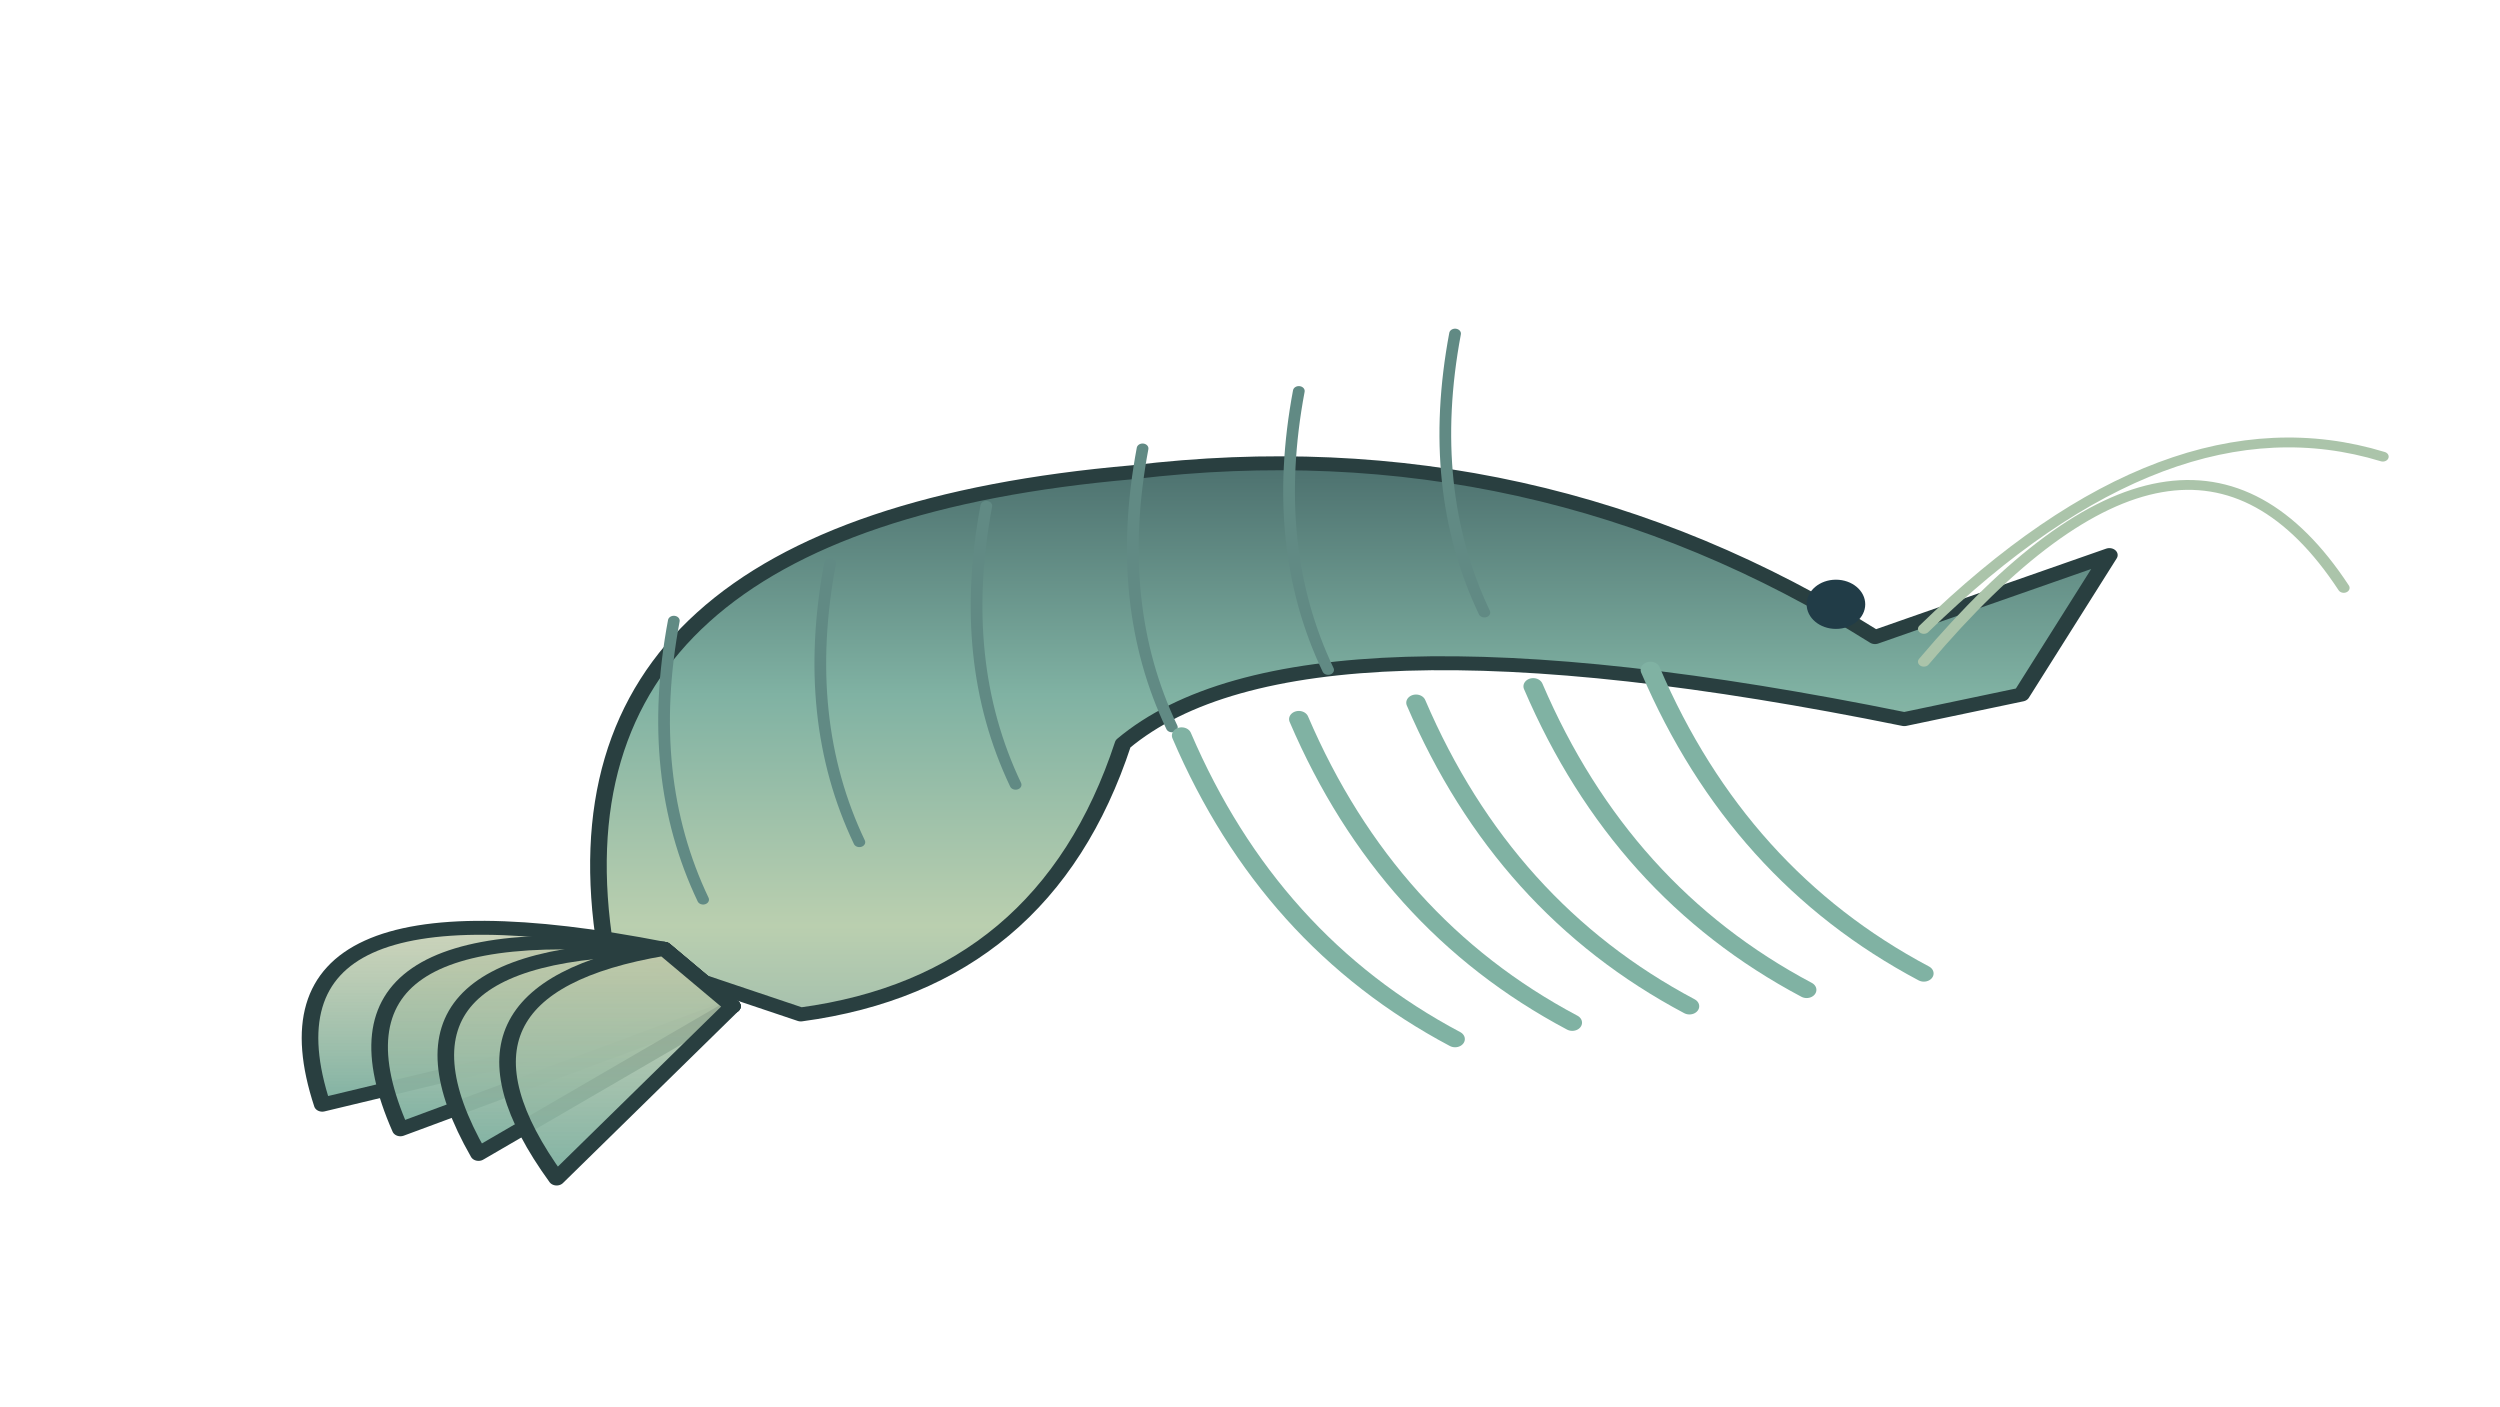
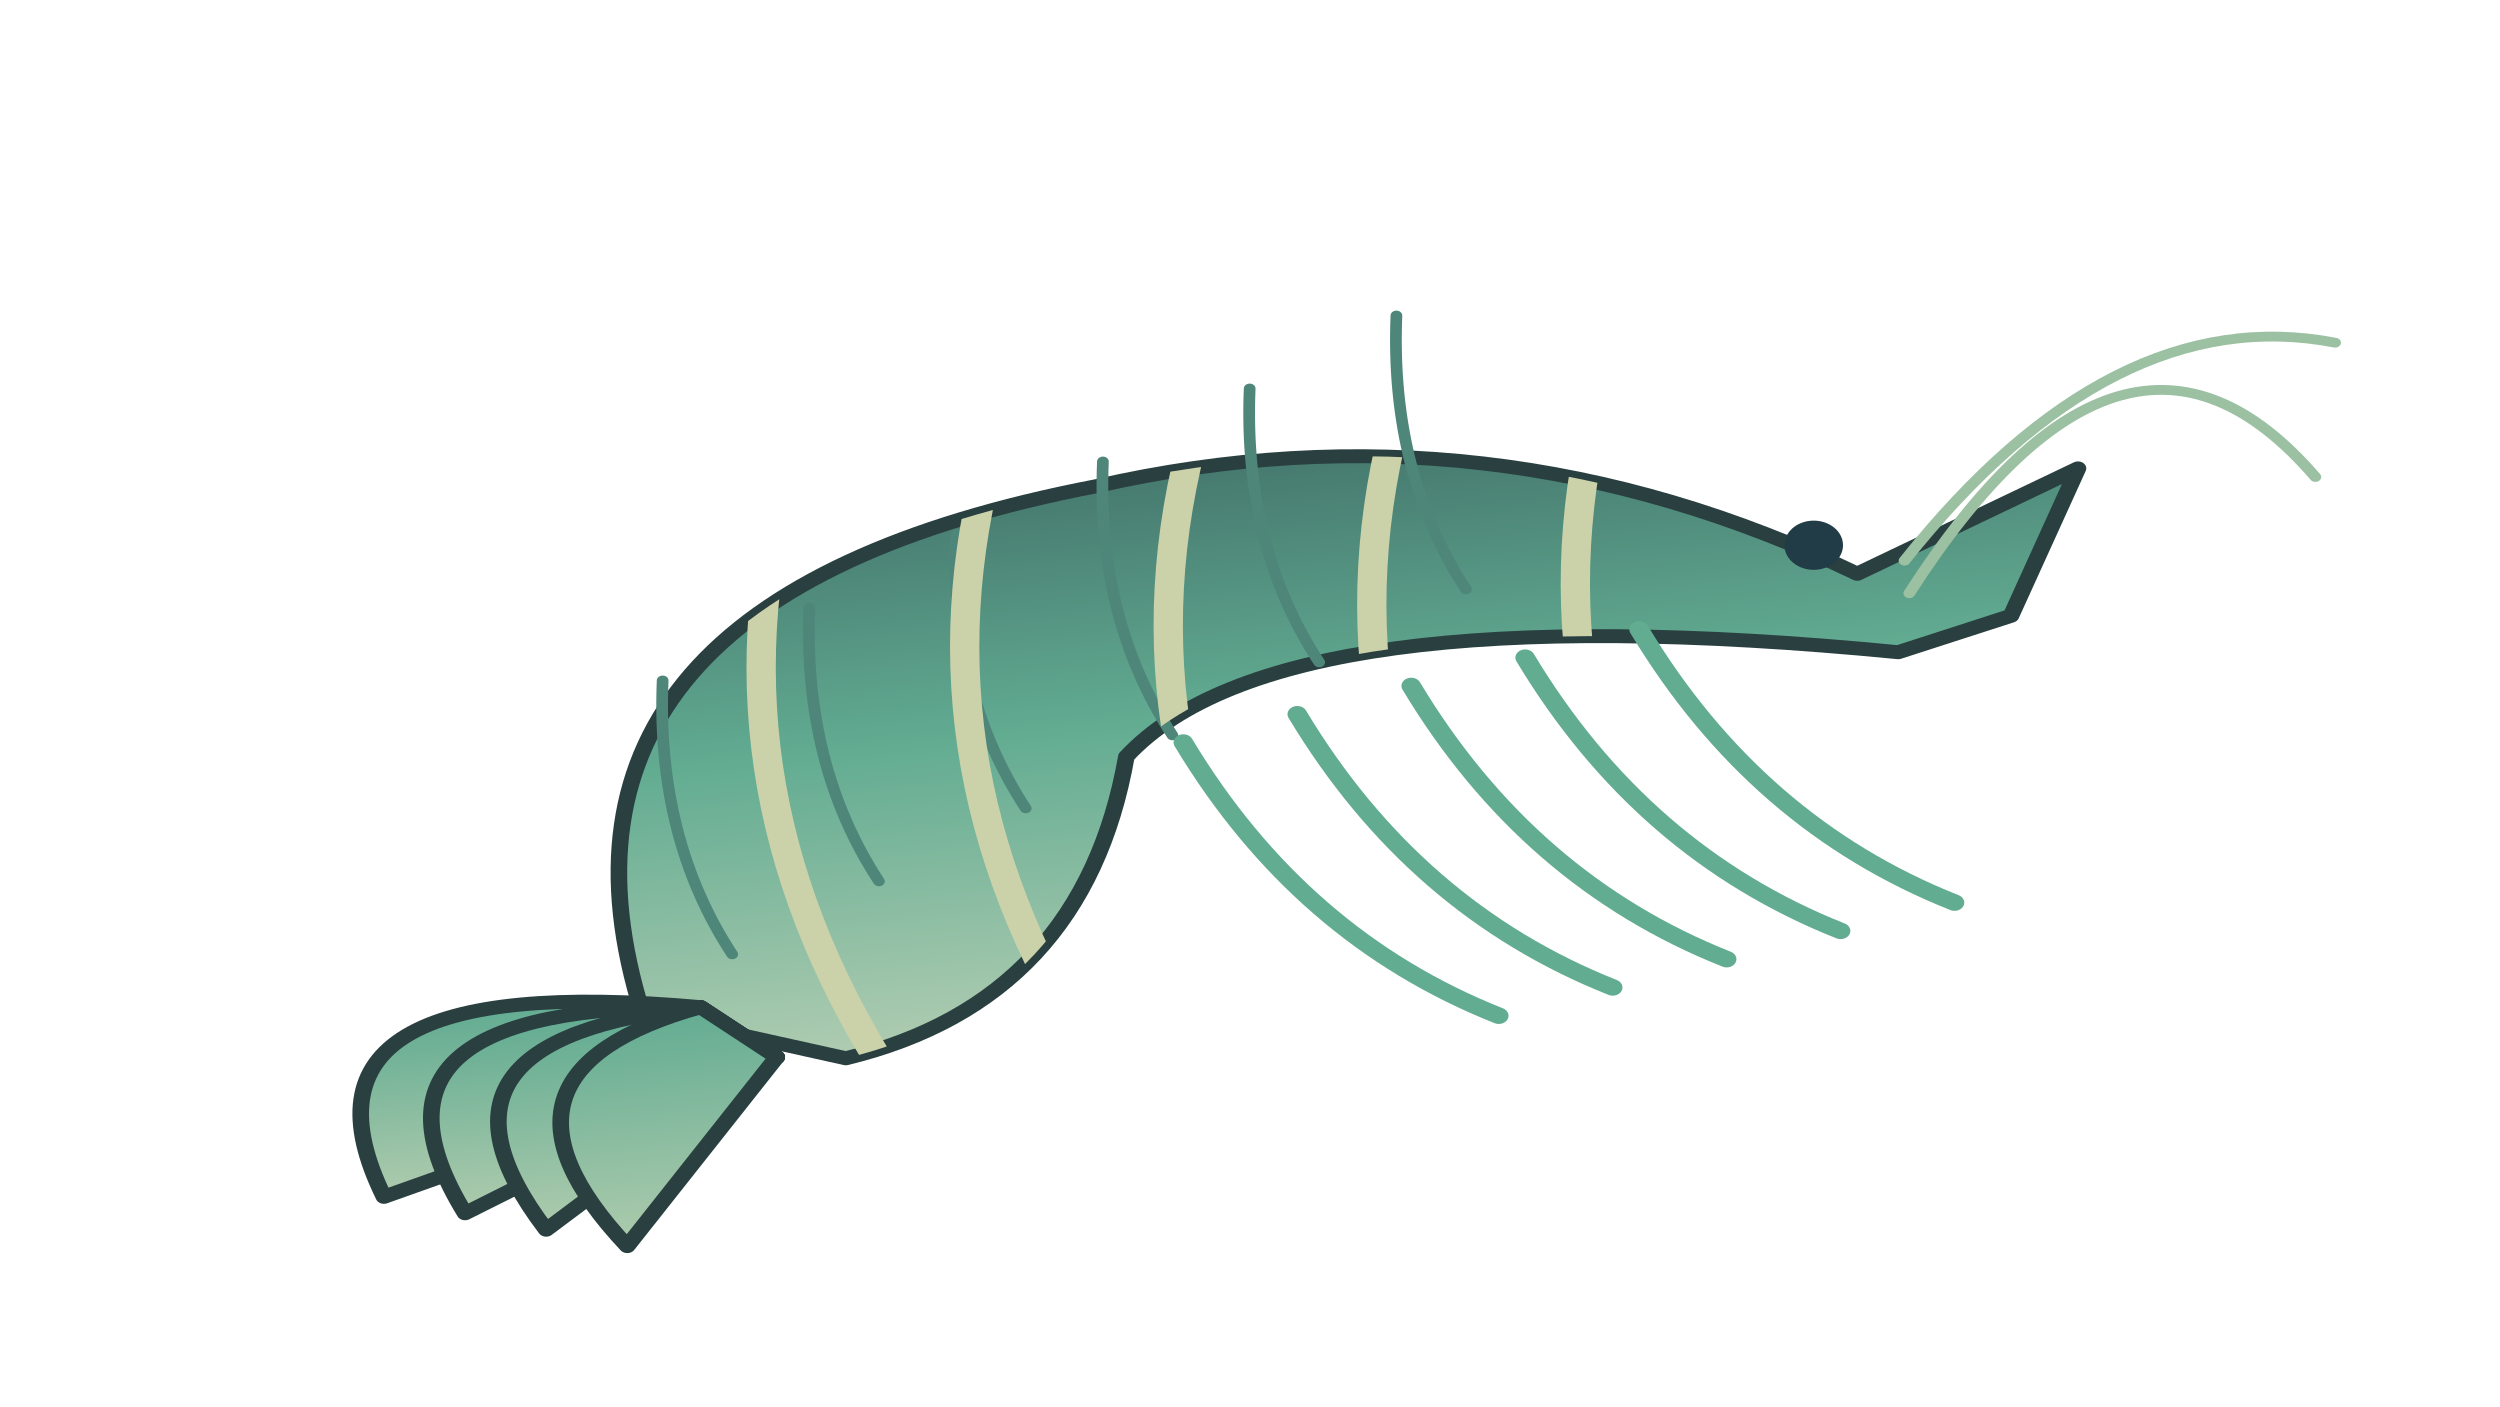
<svg xmlns="http://www.w3.org/2000/svg" width="256" height="144" viewBox="0 0 256 144">
  <defs>
-     <linearGradient id="body" x1="0" y1="0" x2="0" y2="1">
-       <stop stop-color="#4c706e" />
-       <stop offset=".42" stop-color="#80b2a3" />
-       <stop offset=".84" stop-color="#bacfaf" />
-       <stop offset="1" stop-color="#a6c1ae" />
+     <linearGradient id="body" x2="0" y2="1">
+       <stop stop-color="#46796f" />
+       <stop offset=".45" stop-color="#62ac92" />
+       <stop offset="1" stop-color="#afccb1" />
    </linearGradient>
-     <linearGradient id="fin" x1="0" y1="1" x2="0" y2="0">
-       <stop stop-color="#80b2a3" />
-       <stop offset="1" stop-color="#bfc8a8" stop-opacity=".78" />
+     <linearGradient id="fin" x2="0" y2="1">
+       <stop stop-color="#62ac92" />
+       <stop offset="1" stop-color="#aecbad" />
    </linearGradient>
    <clipPath id="bodyclip">
      <path d="M 62 99 Q 55 47.20 116 40.90 Q 157.20 35 192 61 L 216 51 L 207 68 L 195 71 Q 133 56 115 74 Q 107 103 82 107Z" />
    </clipPath>
  </defs>
-   <g transform="translate(0 14) scale(1 .84)">
+   <g transform="translate(0 14) scale(1 .84) rotate(-7 128 72)">
    <path d="M 62 99 Q 55 47.20 116 40.90 Q 157.20 35 192 61 L 216 51 L 207 68 L 195 71 Q 133 56 115 74 Q 107 103 82 107Z" fill="url(#body)" stroke="#293f40" stroke-width="1.7" stroke-linejoin="round" stroke-linecap="round" />
-     <path d="M 72 93 q -6 -15 -3 -34" fill="none" stroke="#618a84" stroke-width="1.2" stroke-linejoin="round" stroke-linecap="round" />
-     <path d="M 88 86 q -6 -15 -3 -34" fill="none" stroke="#618a84" stroke-width="1.2" stroke-linejoin="round" stroke-linecap="round" />
-     <path d="M 104 79 q -6 -15 -3 -34" fill="none" stroke="#618a84" stroke-width="1.2" stroke-linejoin="round" stroke-linecap="round" />
-     <path d="M 120 72 q -6 -15 -3 -34" fill="none" stroke="#618a84" stroke-width="1.2" stroke-linejoin="round" stroke-linecap="round" />
-     <path d="M 136 65 q -6 -15 -3 -34" fill="none" stroke="#618a84" stroke-width="1.2" stroke-linejoin="round" stroke-linecap="round" />
-     <path d="M 152 58 q -6 -15 -3 -34" fill="none" stroke="#618a84" stroke-width="1.2" stroke-linejoin="round" stroke-linecap="round" />
-     <path d="M 121 73 q 9 25 28 37" fill="none" stroke="#80b2a3" stroke-width="2" stroke-linejoin="round" stroke-linecap="round" />
-     <path d="M 133 71 q 9 25 28 37" fill="none" stroke="#80b2a3" stroke-width="2" stroke-linejoin="round" stroke-linecap="round" />
-     <path d="M 145 69 q 9 25 28 37" fill="none" stroke="#80b2a3" stroke-width="2" stroke-linejoin="round" stroke-linecap="round" />
-     <path d="M 157 67 q 9 25 28 37" fill="none" stroke="#80b2a3" stroke-width="2" stroke-linejoin="round" stroke-linecap="round" />
-     <path d="M 169 65 q 9 25 28 37" fill="none" stroke="#80b2a3" stroke-width="2" stroke-linejoin="round" stroke-linecap="round" />
+     <path d="M 72 93 q -6 -15 -3 -34" fill="none" stroke="#4f867a" stroke-width="1.2" stroke-linejoin="round" stroke-linecap="round" />
+     <path d="M 88 86 q -6 -15 -3 -34" fill="none" stroke="#4f867a" stroke-width="1.2" stroke-linejoin="round" stroke-linecap="round" />
+     <path d="M 104 79 q -6 -15 -3 -34" fill="none" stroke="#4f867a" stroke-width="1.2" stroke-linejoin="round" stroke-linecap="round" />
+     <path d="M 120 72 q -6 -15 -3 -34" fill="none" stroke="#4f867a" stroke-width="1.2" stroke-linejoin="round" stroke-linecap="round" />
+     <path d="M 136 65 q -6 -15 -3 -34" fill="none" stroke="#4f867a" stroke-width="1.2" stroke-linejoin="round" stroke-linecap="round" />
+     <path d="M 152 58 q -6 -15 -3 -34" fill="none" stroke="#4f867a" stroke-width="1.2" stroke-linejoin="round" stroke-linecap="round" />
+     <path d="M 121 73 q 9 25 28 37" fill="none" stroke="#62ac92" stroke-width="2" stroke-linejoin="round" stroke-linecap="round" />
+     <path d="M 133 71 q 9 25 28 37" fill="none" stroke="#62ac92" stroke-width="2" stroke-linejoin="round" stroke-linecap="round" />
+     <path d="M 145 69 q 9 25 28 37" fill="none" stroke="#62ac92" stroke-width="2" stroke-linejoin="round" stroke-linecap="round" />
+     <path d="M 157 67 q 9 25 28 37" fill="none" stroke="#62ac92" stroke-width="2" stroke-linejoin="round" stroke-linecap="round" />
+     <path d="M 169 65 q 9 25 28 37" fill="none" stroke="#62ac92" stroke-width="2" stroke-linejoin="round" stroke-linecap="round" />
    <path d="M 68 99 Q 25 89 33 118 L 75 106Z" fill="url(#fin)" stroke="#293f40" stroke-width="1.7" stroke-linejoin="round" stroke-linecap="round" />
    <path d="M 68 99 Q 31 94 41 121 L 75 106Z" fill="url(#fin)" stroke="#293f40" stroke-width="1.7" stroke-linejoin="round" stroke-linecap="round" />
    <path d="M 68 99 Q 37 99 49 124 L 75 106Z" fill="url(#fin)" stroke="#293f40" stroke-width="1.7" stroke-linejoin="round" stroke-linecap="round" />
    <path d="M 68 99 Q 43 104 57 127 L 75 106Z" fill="url(#fin)" stroke="#293f40" stroke-width="1.7" stroke-linejoin="round" stroke-linecap="round" />
-     <path d="M 197 60 Q 222 31 244 39 M 197 64 Q 224 26 240 55" fill="none" stroke="#abc4aa" stroke-width="1.2" stroke-linejoin="round" stroke-linecap="round" />
+     <path d="M 197 60 Q 222 31 244 39 M 197 64 Q 224 26 240 55" fill="none" stroke="#9cc1a2" stroke-width="1.2" stroke-linejoin="round" stroke-linecap="round" />
    <circle cx="188.00" cy="57.00" r="3.00" fill="#213c47" />
+     <g clip-path="url(#bodyclip)" stroke="#cbd2aa" stroke-width="3">
+       <path d="M85 35 Q71 73 87 112" fill="none" />
+       <path d="M106 35 Q92 73 108 112" fill="none" />
+       <path d="M127 35 Q113 73 129 112" fill="none" />
+       <path d="M148 35 Q134 73 150 112" fill="none" />
+       <path d="M169 35 Q155 73 171 112" fill="none" />
+     </g>
  </g>
</svg>
